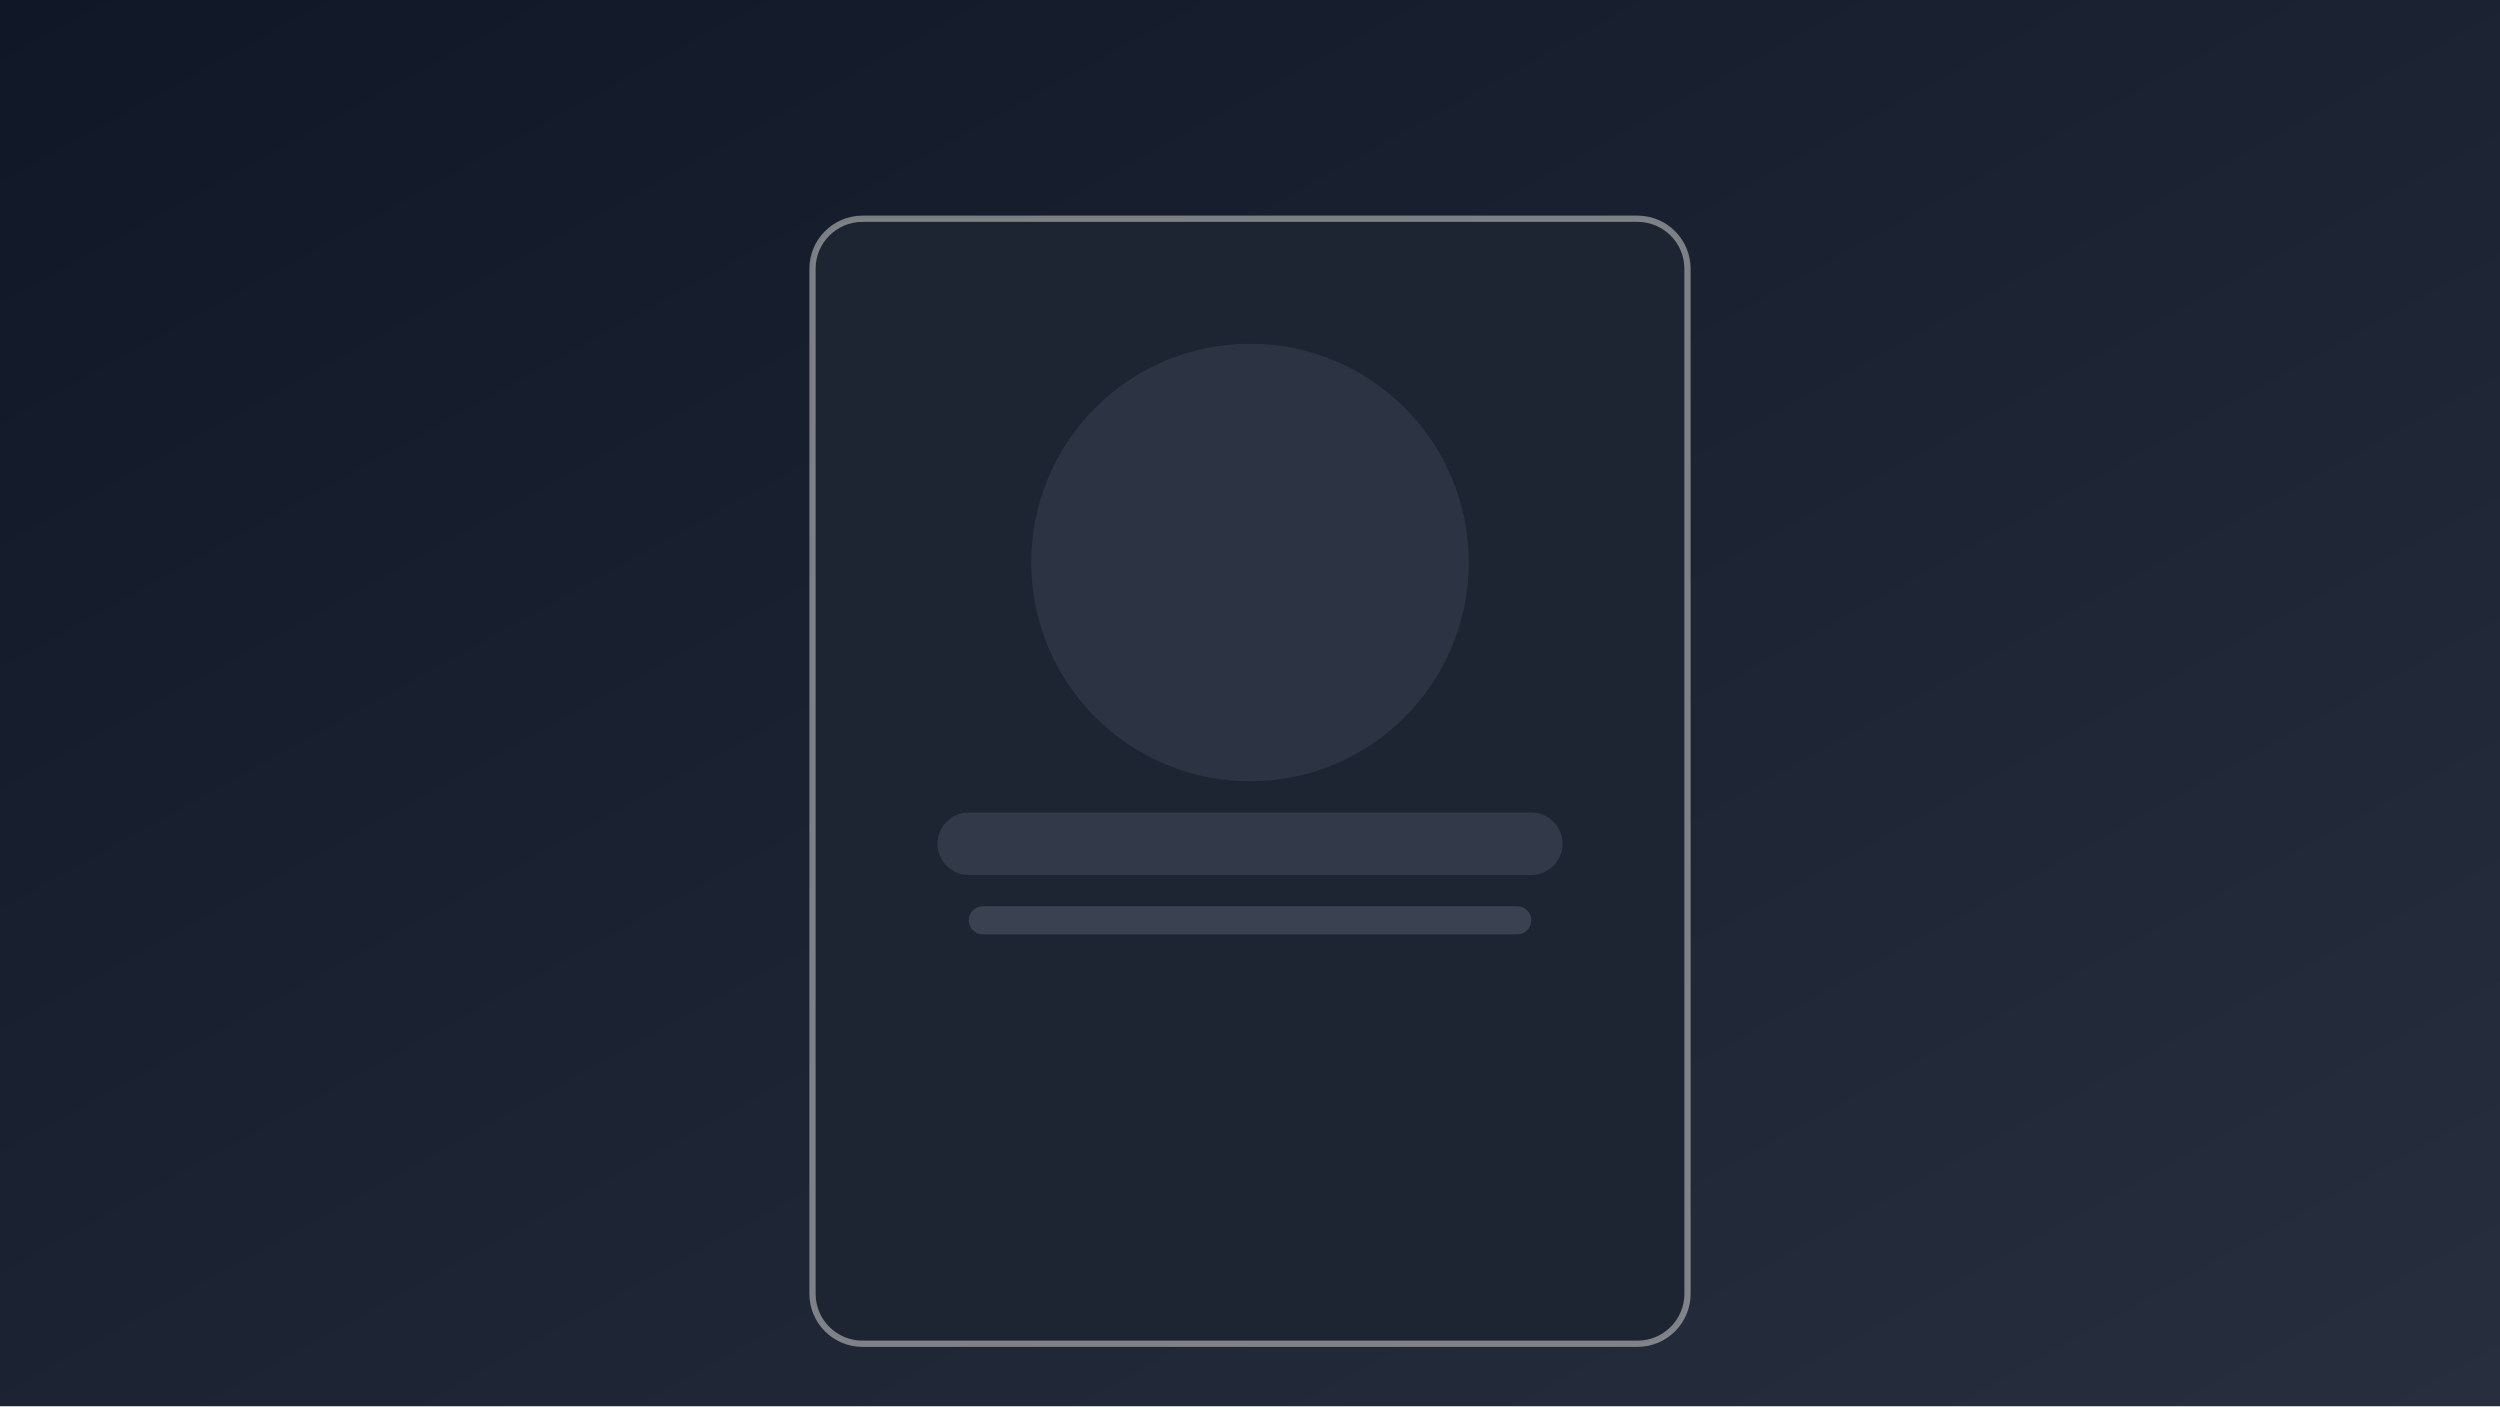
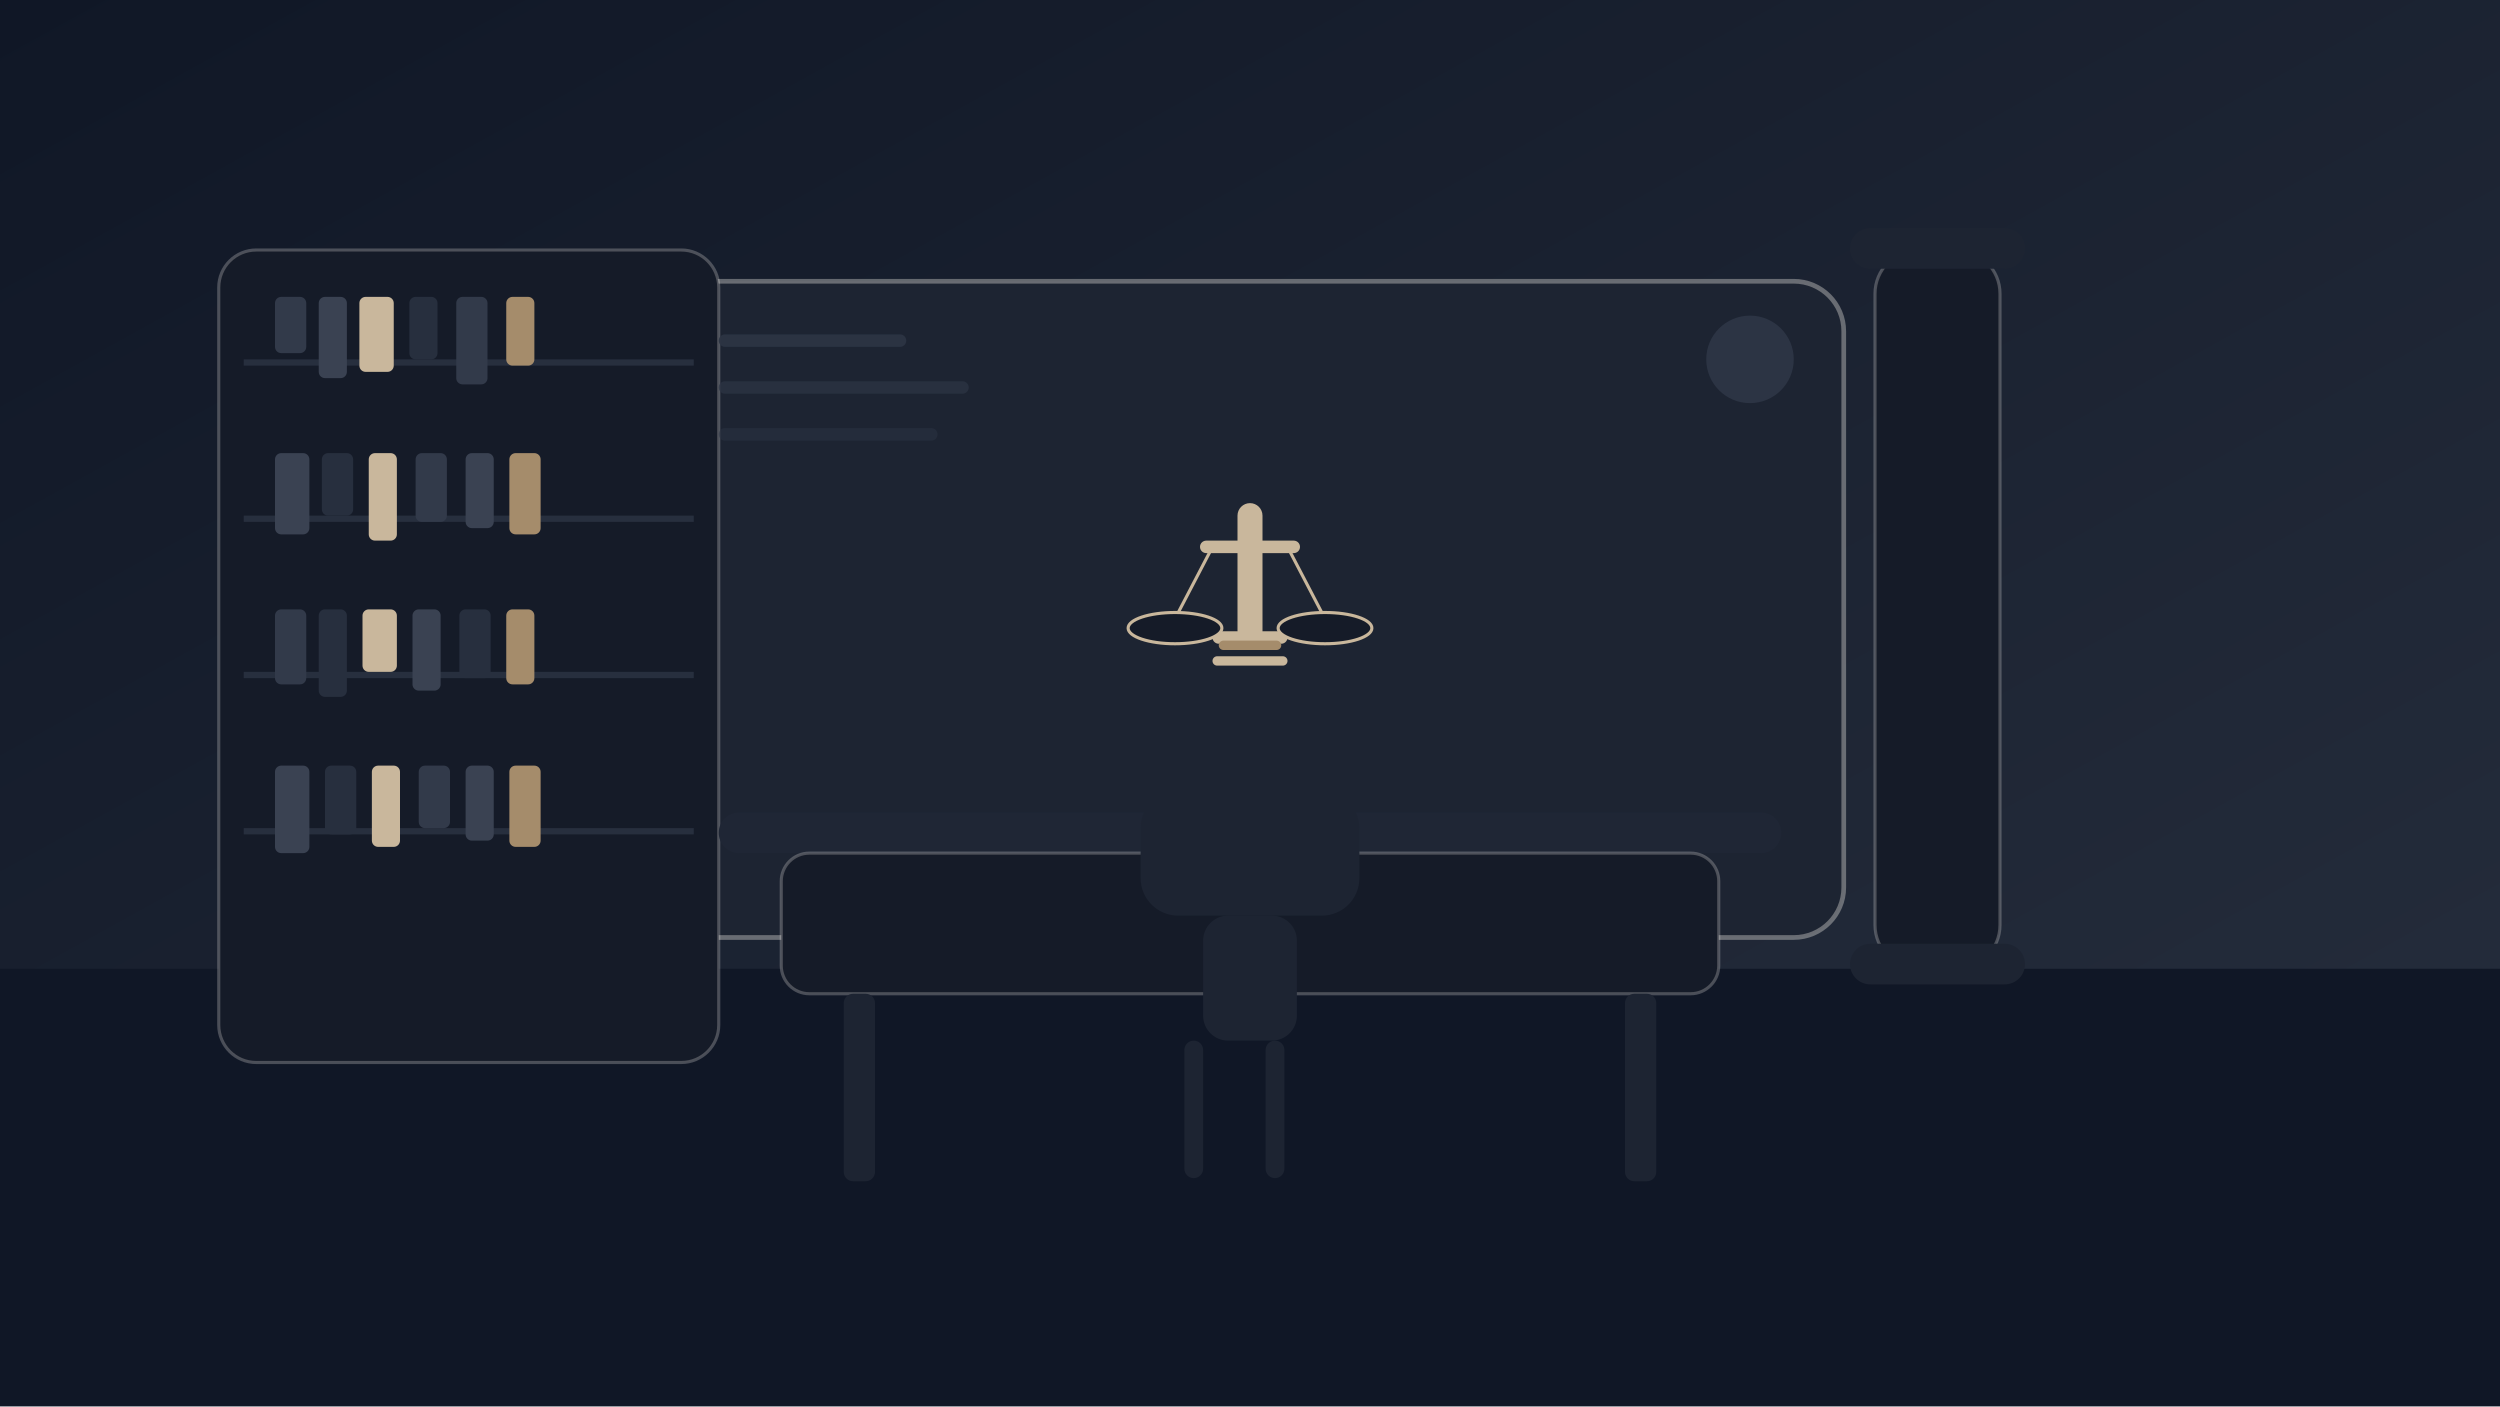
<svg xmlns="http://www.w3.org/2000/svg" width="1600" height="900" viewBox="0 0 1600 900">
  <defs>
    <linearGradient id="hero-bg" x1="0" y1="0" x2="1" y2="1">
      <stop offset="0" stop-color="#101726" />
      <stop offset="1" stop-color="#272F3E" />
    </linearGradient>
  </defs>
  <rect width="1600" height="900" fill="url(#hero-bg)" />
-   <rect x="520" y="140" width="560" height="720" rx="32" fill="#1D2432" stroke="#F5F2EC" stroke-opacity="0.45" stroke-width="4" />
-   <circle cx="800" cy="360" r="140" fill="#2C3444" />
-   <rect x="600" y="520" width="400" height="40" rx="20" fill="#323A4A" />
-   <rect x="620" y="580" width="360" height="18" rx="9" fill="#3A4252" />
+   <rect x="0" y="620" width="1600" height="280" fill="#101726" />
+   <rect x="420" y="180" width="760" height="420" rx="32" fill="#1D2432" stroke="#F5F2EC" stroke-opacity="0.35" stroke-width="3" />
+   <rect x="140" y="160" width="320" height="520" rx="24" fill="#151B28" stroke="#F5F2EC" stroke-opacity="0.25" stroke-width="2" />
+   <rect x="156" y="230" width="288" height="4" fill="#272F3E" />
+   <rect x="156" y="330" width="288" height="4" fill="#272F3E" />
+   <rect x="156" y="430" width="288" height="4" fill="#272F3E" />
+   <rect x="156" y="530" width="288" height="4" fill="#272F3E" />
+   <rect x="176" y="190" width="20" height="36" rx="4" fill="#323A4A" />
+   <rect x="204" y="190" width="18" height="52" rx="4" fill="#3A4252" />
+   <rect x="230" y="190" width="22" height="48" rx="4" fill="#C9B79C" />
+   <rect x="262" y="190" width="18" height="40" rx="4" fill="#272F3E" />
+   <rect x="292" y="190" width="20" height="56" rx="4" fill="#323A4A" />
+   <rect x="324" y="190" width="18" height="44" rx="4" fill="#A58C6B" />
+   <rect x="176" y="290" width="22" height="52" rx="4" fill="#3A4252" />
+   <rect x="206" y="290" width="20" height="40" rx="4" fill="#272F3E" />
+   <rect x="236" y="290" width="18" height="56" rx="4" fill="#C9B79C" />
+   <rect x="266" y="290" width="20" height="44" rx="4" fill="#323A4A" />
+   <rect x="298" y="290" width="18" height="48" rx="4" fill="#3A4252" />
+   <rect x="326" y="290" width="20" height="52" rx="4" fill="#A58C6B" />
+   <rect x="176" y="390" width="20" height="48" rx="4" fill="#323A4A" />
+   <rect x="204" y="390" width="18" height="56" rx="4" fill="#272F3E" />
+   <rect x="232" y="390" width="22" height="40" rx="4" fill="#C9B79C" />
+   <rect x="264" y="390" width="18" height="52" rx="4" fill="#3A4252" />
+   <rect x="294" y="390" width="20" height="44" rx="4" fill="#272F3E" />
+   <rect x="324" y="390" width="18" height="48" rx="4" fill="#A58C6B" />
+   <rect x="176" y="490" width="22" height="56" rx="4" fill="#3A4252" />
+   <rect x="208" y="490" width="20" height="44" rx="4" fill="#272F3E" />
+   <rect x="238" y="490" width="18" height="52" rx="4" fill="#C9B79C" />
+   <rect x="268" y="490" width="20" height="40" rx="4" fill="#323A4A" />
+   <rect x="298" y="490" width="18" height="48" rx="4" fill="#3A4252" />
+   <rect x="326" y="490" width="20" height="52" rx="4" fill="#A58C6B" />
+   <rect x="460" y="520" width="680" height="26" rx="13" fill="#1F2635" />
+   <rect x="500" y="546" width="600" height="90" rx="18" fill="#151B28" stroke="#F5F2EC" stroke-opacity="0.25" stroke-width="2" />
+   <rect x="540" y="636" width="20" height="120" rx="6" fill="#1D2432" />
+   <rect x="1040" y="636" width="20" height="120" rx="6" fill="#1D2432" />
+   <rect x="730" y="506" width="140" height="80" rx="24" fill="#1D2432" />
+   <rect x="770" y="586" width="60" height="80" rx="16" fill="#1D2432" />
+   <rect x="758" y="666" width="12" height="88" rx="6" fill="#1D2432" />
+   <rect x="810" y="666" width="12" height="88" rx="6" fill="#1D2432" />
+   <rect x="792" y="322" width="16" height="90" rx="8" fill="#C9B79C" />
+   <rect x="768" y="346" width="64" height="8" rx="4" fill="#C9B79C" />
+   <rect x="776" y="404" width="48" height="8" rx="4" fill="#C9B79C" />
+   <rect x="780" y="410" width="40" height="6" rx="3" fill="#A58C6B" />
+   <rect x="776" y="420" width="48" height="6" rx="3" fill="#C9B79C" />
+   <line x1="776" y1="350" x2="752" y2="396" stroke="#C9B79C" stroke-width="2" stroke-linecap="round" />
+   <line x1="824" y1="350" x2="848" y2="396" stroke="#C9B79C" stroke-width="2" stroke-linecap="round" />
+   <ellipse cx="752" cy="402" rx="30" ry="10" fill="#151B28" stroke="#C9B79C" stroke-width="2" />
+   <ellipse cx="848" cy="402" rx="30" ry="10" fill="#151B28" stroke="#C9B79C" stroke-width="2" />
+   <rect x="1200" y="160" width="80" height="460" rx="28" fill="#151B28" stroke="#F5F2EC" stroke-opacity="0.25" stroke-width="2" />
+   <rect x="1184" y="146" width="112" height="26" rx="13" fill="#1D2432" />
+   <rect x="1184" y="604" width="112" height="26" rx="13" fill="#1D2432" />
+   <circle cx="1120" cy="230" r="42" fill="#1D2432" />
+   <circle cx="1120" cy="230" r="28" fill="#2C3444" />
+   <rect x="460" y="214" width="120" height="8" rx="4" fill="#2C3444" opacity="0.9" />
+   <rect x="460" y="244" width="160" height="8" rx="4" fill="#2C3444" opacity="0.7" />
+   <rect x="460" y="274" width="140" height="8" rx="4" fill="#2C3444" opacity="0.5" />
</svg>
